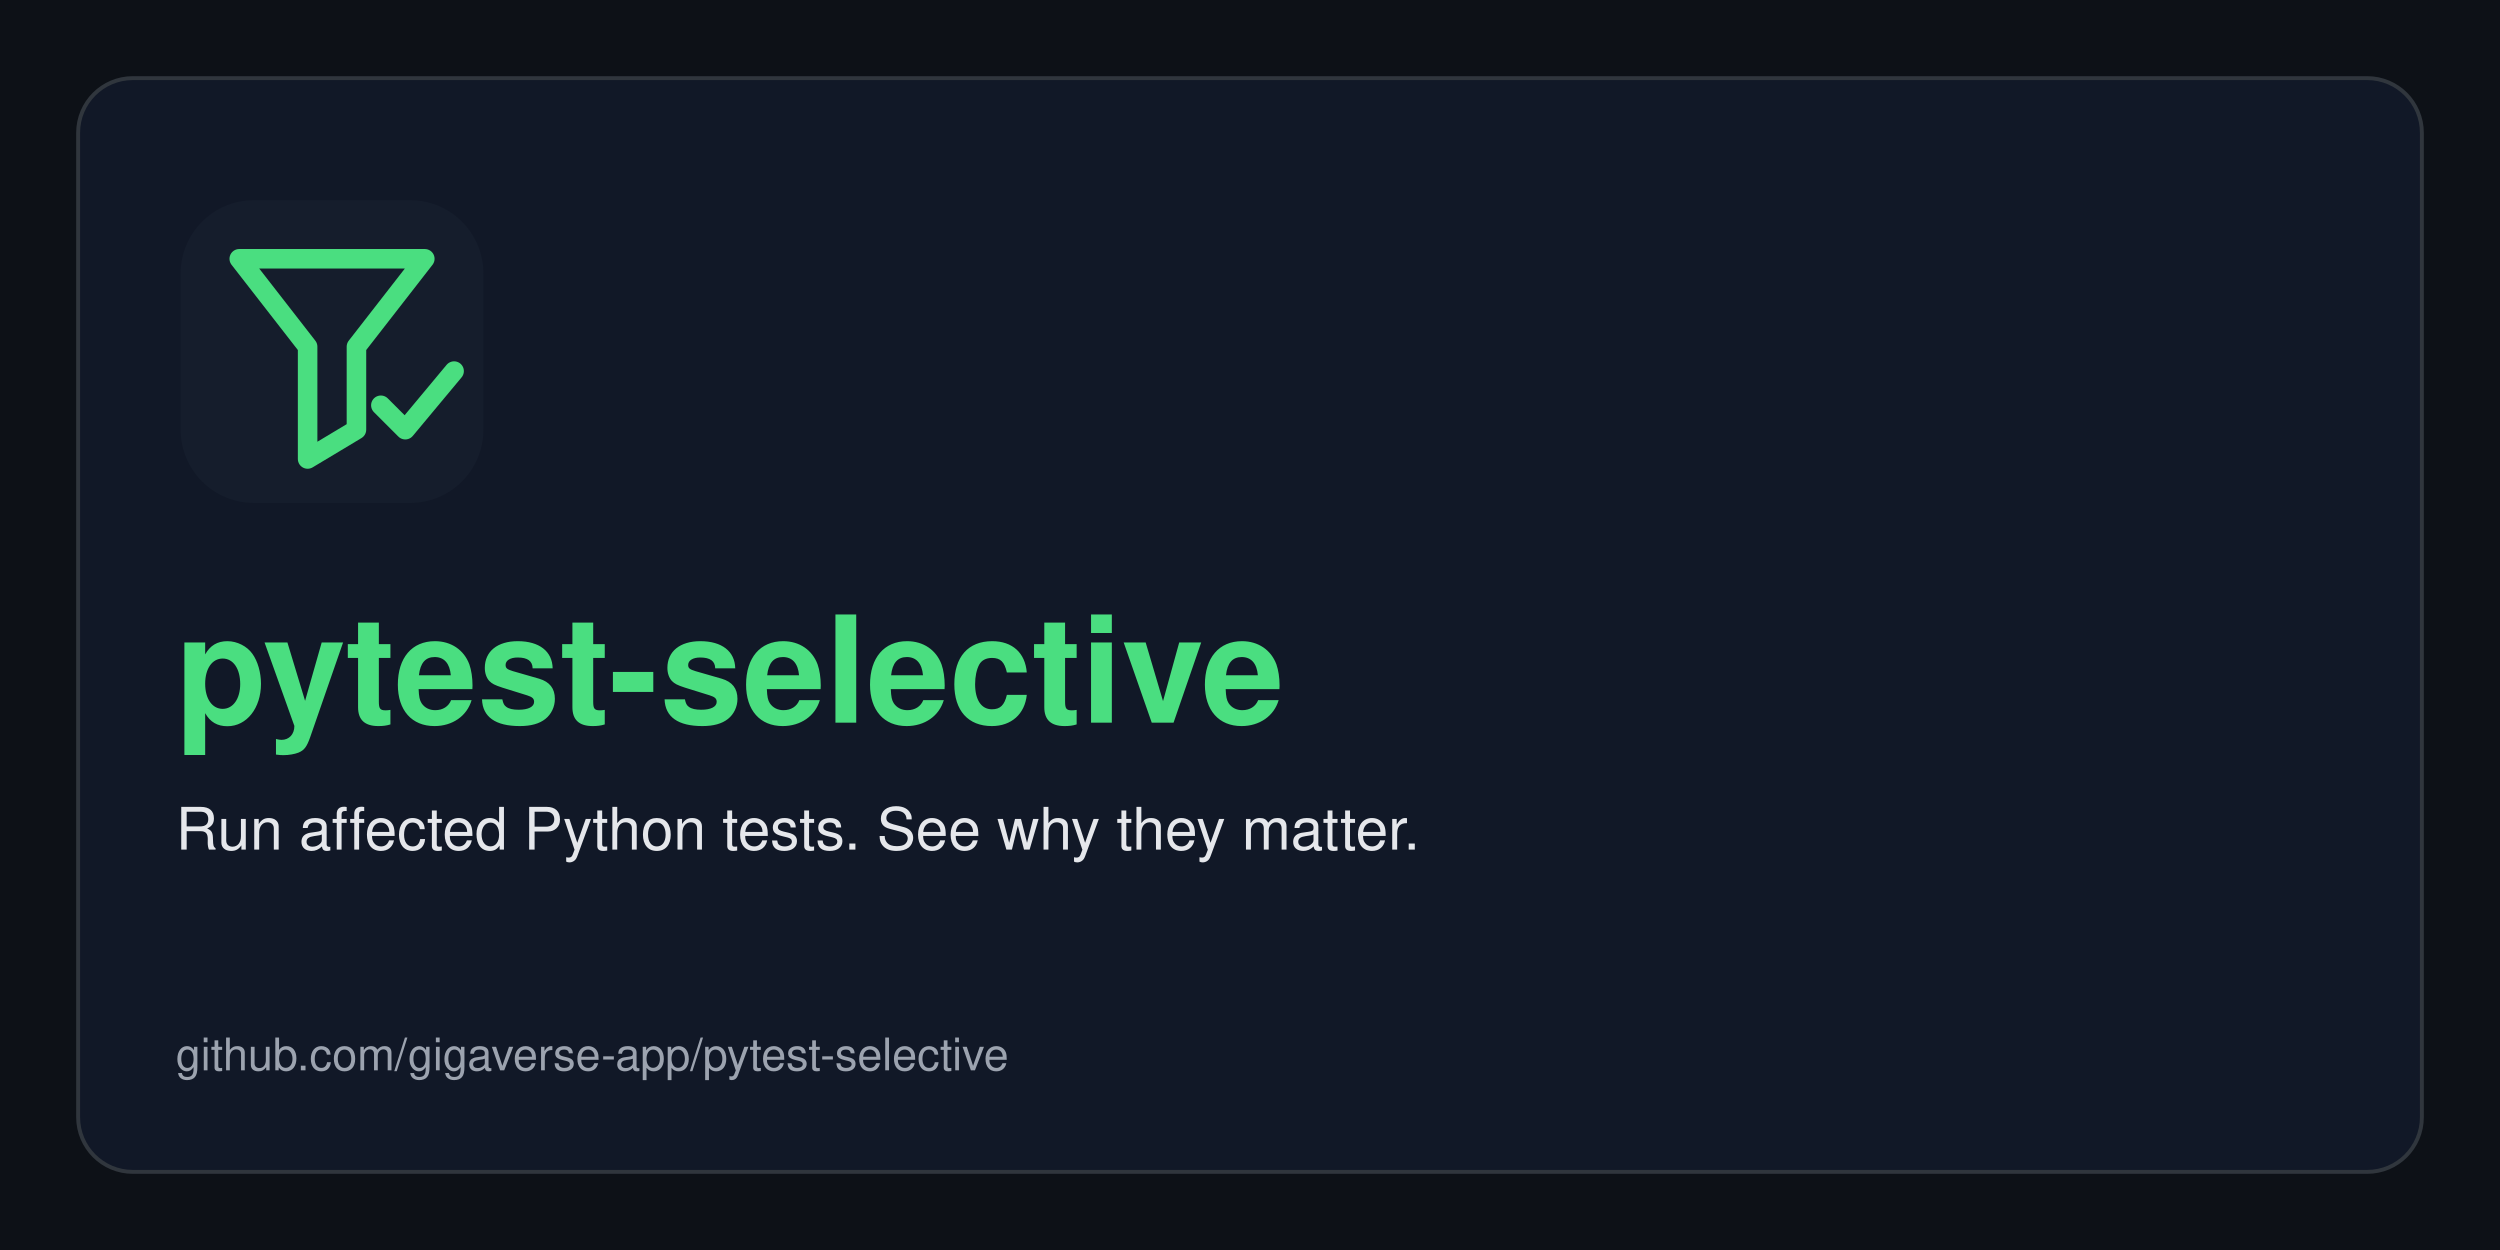
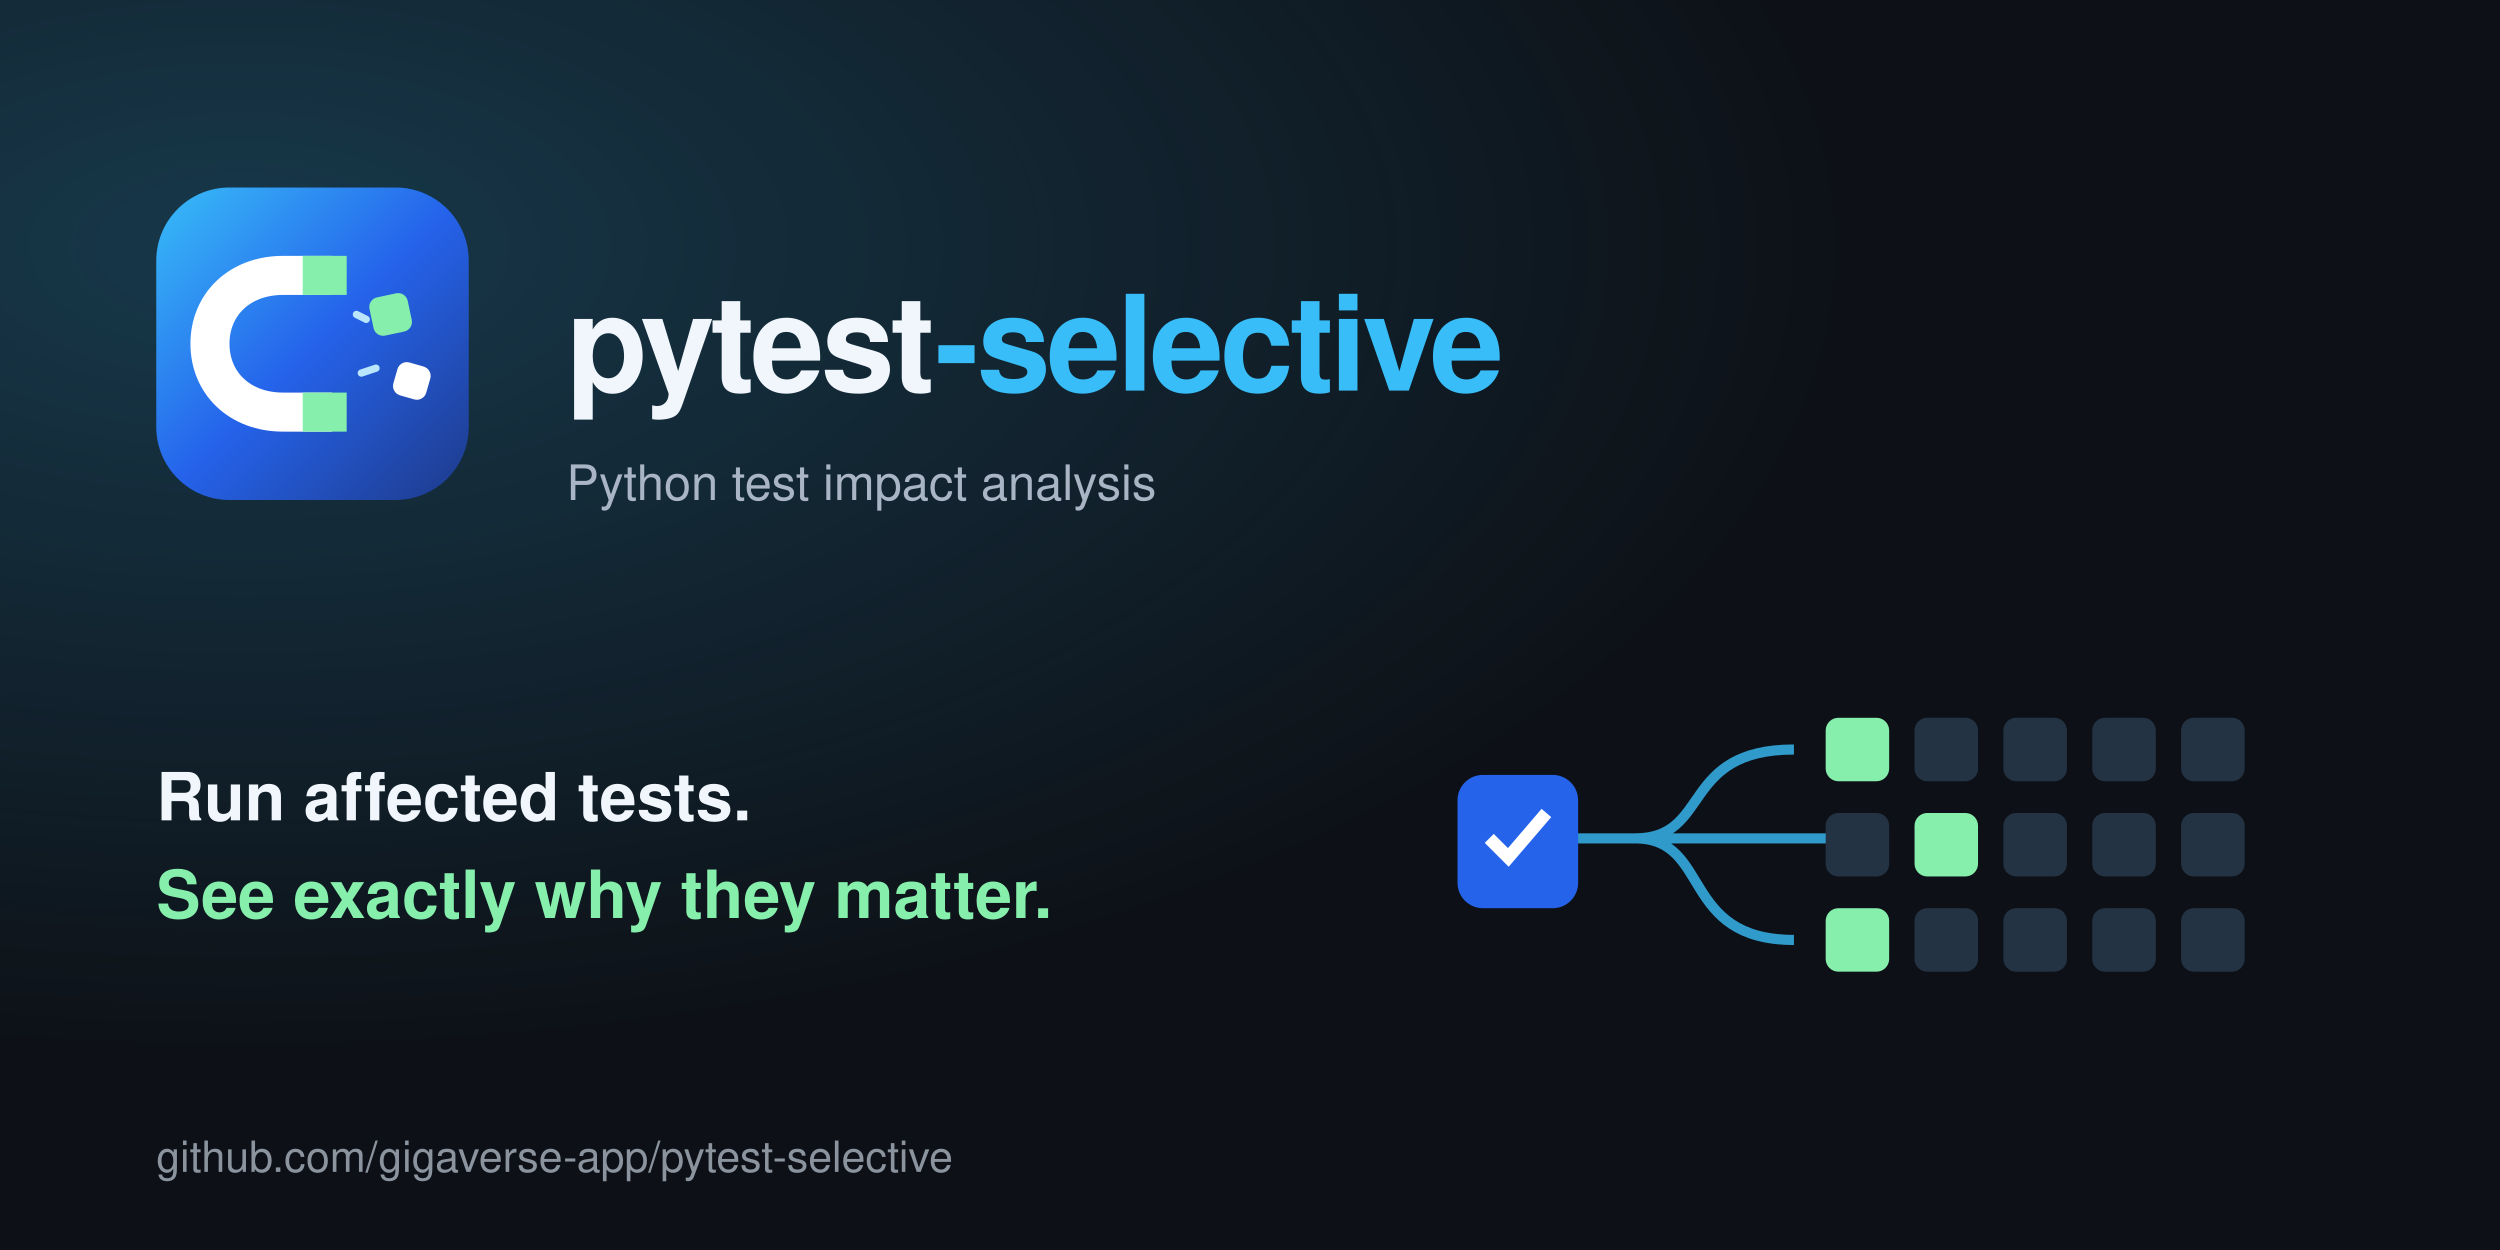
<svg xmlns="http://www.w3.org/2000/svg" width="1280" height="640" viewBox="0 0 1280 640" role="img" aria-label="pytest-selective: Run affected Python tests. See why they matter.">
+   <defs>
+     <linearGradient id="brand-glow" x1="0" y1="0" x2="1" y2="0">
+       <stop stop-color="#38BDF8" stop-opacity="0.21" />
+       <stop offset="0.55" stop-color="#38BDF8" stop-opacity="0" />
+     </linearGradient>
+     <radialGradient id="brand-aura" cx="0.1" cy="0.2" r="0.85">
+       <stop stop-color="#38BDF8" stop-opacity="0.23" />
+       <stop offset="0.75" stop-color="#38BDF8" stop-opacity="0" />
+     </radialGradient>
+   </defs>
  <rect width="1280" height="640" fill="#0D1117" />
-   <rect x="40" y="40" width="1200" height="560" rx="28" fill="#111827" stroke="#30363D" stroke-width="2" />
-   <g transform="translate(90 100) scale(2.5)">
-     <svg x="0" y="0" width="64" height="64" viewBox="0 0 64 64" role="img" aria-label="pytest-selective logo">
-       <rect x="1" y="1" width="62" height="62" rx="15" fill="#151D2C" />
-       <g fill="none" stroke="#4ADE80" stroke-width="4" stroke-linecap="round" stroke-linejoin="round">
-         <path d="M13 13h38L37 31v17l-10 6V31z" />
-         <path d="m42 43 5 5 10-12" />
-       </g>
+   <rect width="1280" height="640" fill="url(#brand-aura)" />
+   <g transform="translate(80 96) scale(2.5)">
+     <svg width="64" height="64" viewBox="0 0 64 64" role="img" aria-label="pytest-selective logo">
+       <defs>
+         <linearGradient id="brand-tile" x1="0" y1="0" x2="1" y2="1">
+           <stop stop-color="#38BDF8" />
+           <stop offset="0.5" stop-color="#2563EB" />
+           <stop offset="1" stop-color="#1E3A8A" />
+         </linearGradient>
+       </defs>
+       <rect width="64" height="64" rx="15" fill="url(#brand-tile)" />
+       <path d="M36 18H26c-9 0-15 6-15 14s6 14 15 14h10" fill="none" stroke="#FFFFFF" stroke-width="8" stroke-linecap="butt" />
+       <path d="M30 18h9M30 46h9" stroke="#86EFAC" stroke-width="8" />
+       <rect x="44" y="22" width="8" height="8" rx="2" fill="#86EFAC" transform="rotate(-12 48 26)" />
+       <rect x="49" y="36" width="7" height="7" rx="2" fill="#FFFFFF" transform="rotate(16 52 39)" />
+       <path d="m41 26 2 1m-1 11 3-1" stroke="#BAE6FD" stroke-width="1.5" stroke-linecap="round" />
    </svg>
  </g>
-   <text x="90" y="370" font-family="Segoe UI, Helvetica, Arial, sans-serif" font-size="76" font-weight="700" fill="#4ADE80">pytest-selective</text>
-   <text x="90" y="435" font-family="Segoe UI, Helvetica, Arial, sans-serif" font-size="30" fill="#E5E7EB">Run affected Python tests. See why they matter.</text>
-   <text x="90" y="548" font-family="Segoe UI, Helvetica, Arial, sans-serif" font-size="23" fill="#9CA3AF">github.com/gigaverse-app/pytest-selective</text>
+   <text x="290" y="200" font-family="Segoe UI, Helvetica, Arial, sans-serif" font-size="68" font-weight="800" letter-spacing="-2" fill="#F0F6FC">pytest<tspan fill="#38BDF8">-selective</tspan>
+   </text>
+   <text x="290" y="256" font-family="Segoe UI, Helvetica, Arial, sans-serif" font-size="25" fill="#A9B5C4">Python test impact analysis</text>
+   <text x="80" y="420" font-family="Segoe UI, Helvetica, Arial, sans-serif" font-size="34" font-weight="600" fill="#F0F6FC">Run affected tests.</text>
+   <text x="80" y="470" font-family="Segoe UI, Helvetica, Arial, sans-serif" font-size="34" font-weight="600" fill="#86EFAC">See exactly why they matter.</text>
+   <g transform="translate(730 335) scale(3.25)">
+     <g fill="none" stroke="#38BDF8" stroke-width="1.6" opacity="0.8">
+       <path d="M20 29h13c12 0 7-14 25-14M33 29h39M33 29c12 0 7 16 25 16" />
+     </g>
+     <rect x="5" y="19" width="19" height="21" rx="4" fill="#2563EB" />
+     <path d="m10 29 3 3 6-7" fill="none" stroke="#FFFFFF" stroke-width="2" />
+     <rect x="63" y="10" width="10" height="10" rx="2" fill="#86EFAC" />
+     <rect x="77" y="10" width="10" height="10" rx="2" fill="#243344" />
+     <rect x="91" y="10" width="10" height="10" rx="2" fill="#243344" />
+     <rect x="105" y="10" width="10" height="10" rx="2" fill="#243344" />
+     <rect x="119" y="10" width="10" height="10" rx="2" fill="#243344" />
+     <rect x="63" y="25" width="10" height="10" rx="2" fill="#243344" />
+     <rect x="77" y="25" width="10" height="10" rx="2" fill="#86EFAC" />
+     <rect x="91" y="25" width="10" height="10" rx="2" fill="#243344" />
+     <rect x="105" y="25" width="10" height="10" rx="2" fill="#243344" />
+     <rect x="119" y="25" width="10" height="10" rx="2" fill="#243344" />
+     <rect x="63" y="40" width="10" height="10" rx="2" fill="#86EFAC" />
+     <rect x="77" y="40" width="10" height="10" rx="2" fill="#243344" />
+     <rect x="91" y="40" width="10" height="10" rx="2" fill="#243344" />
+     <rect x="105" y="40" width="10" height="10" rx="2" fill="#243344" />
+     <rect x="119" y="40" width="10" height="10" rx="2" fill="#243344" />
+   </g>
+   <text x="80" y="600" font-family="Segoe UI, Helvetica, Arial, sans-serif" font-size="22" fill="#8B949E">github.com/gigaverse-app/pytest-selective</text>
</svg>
